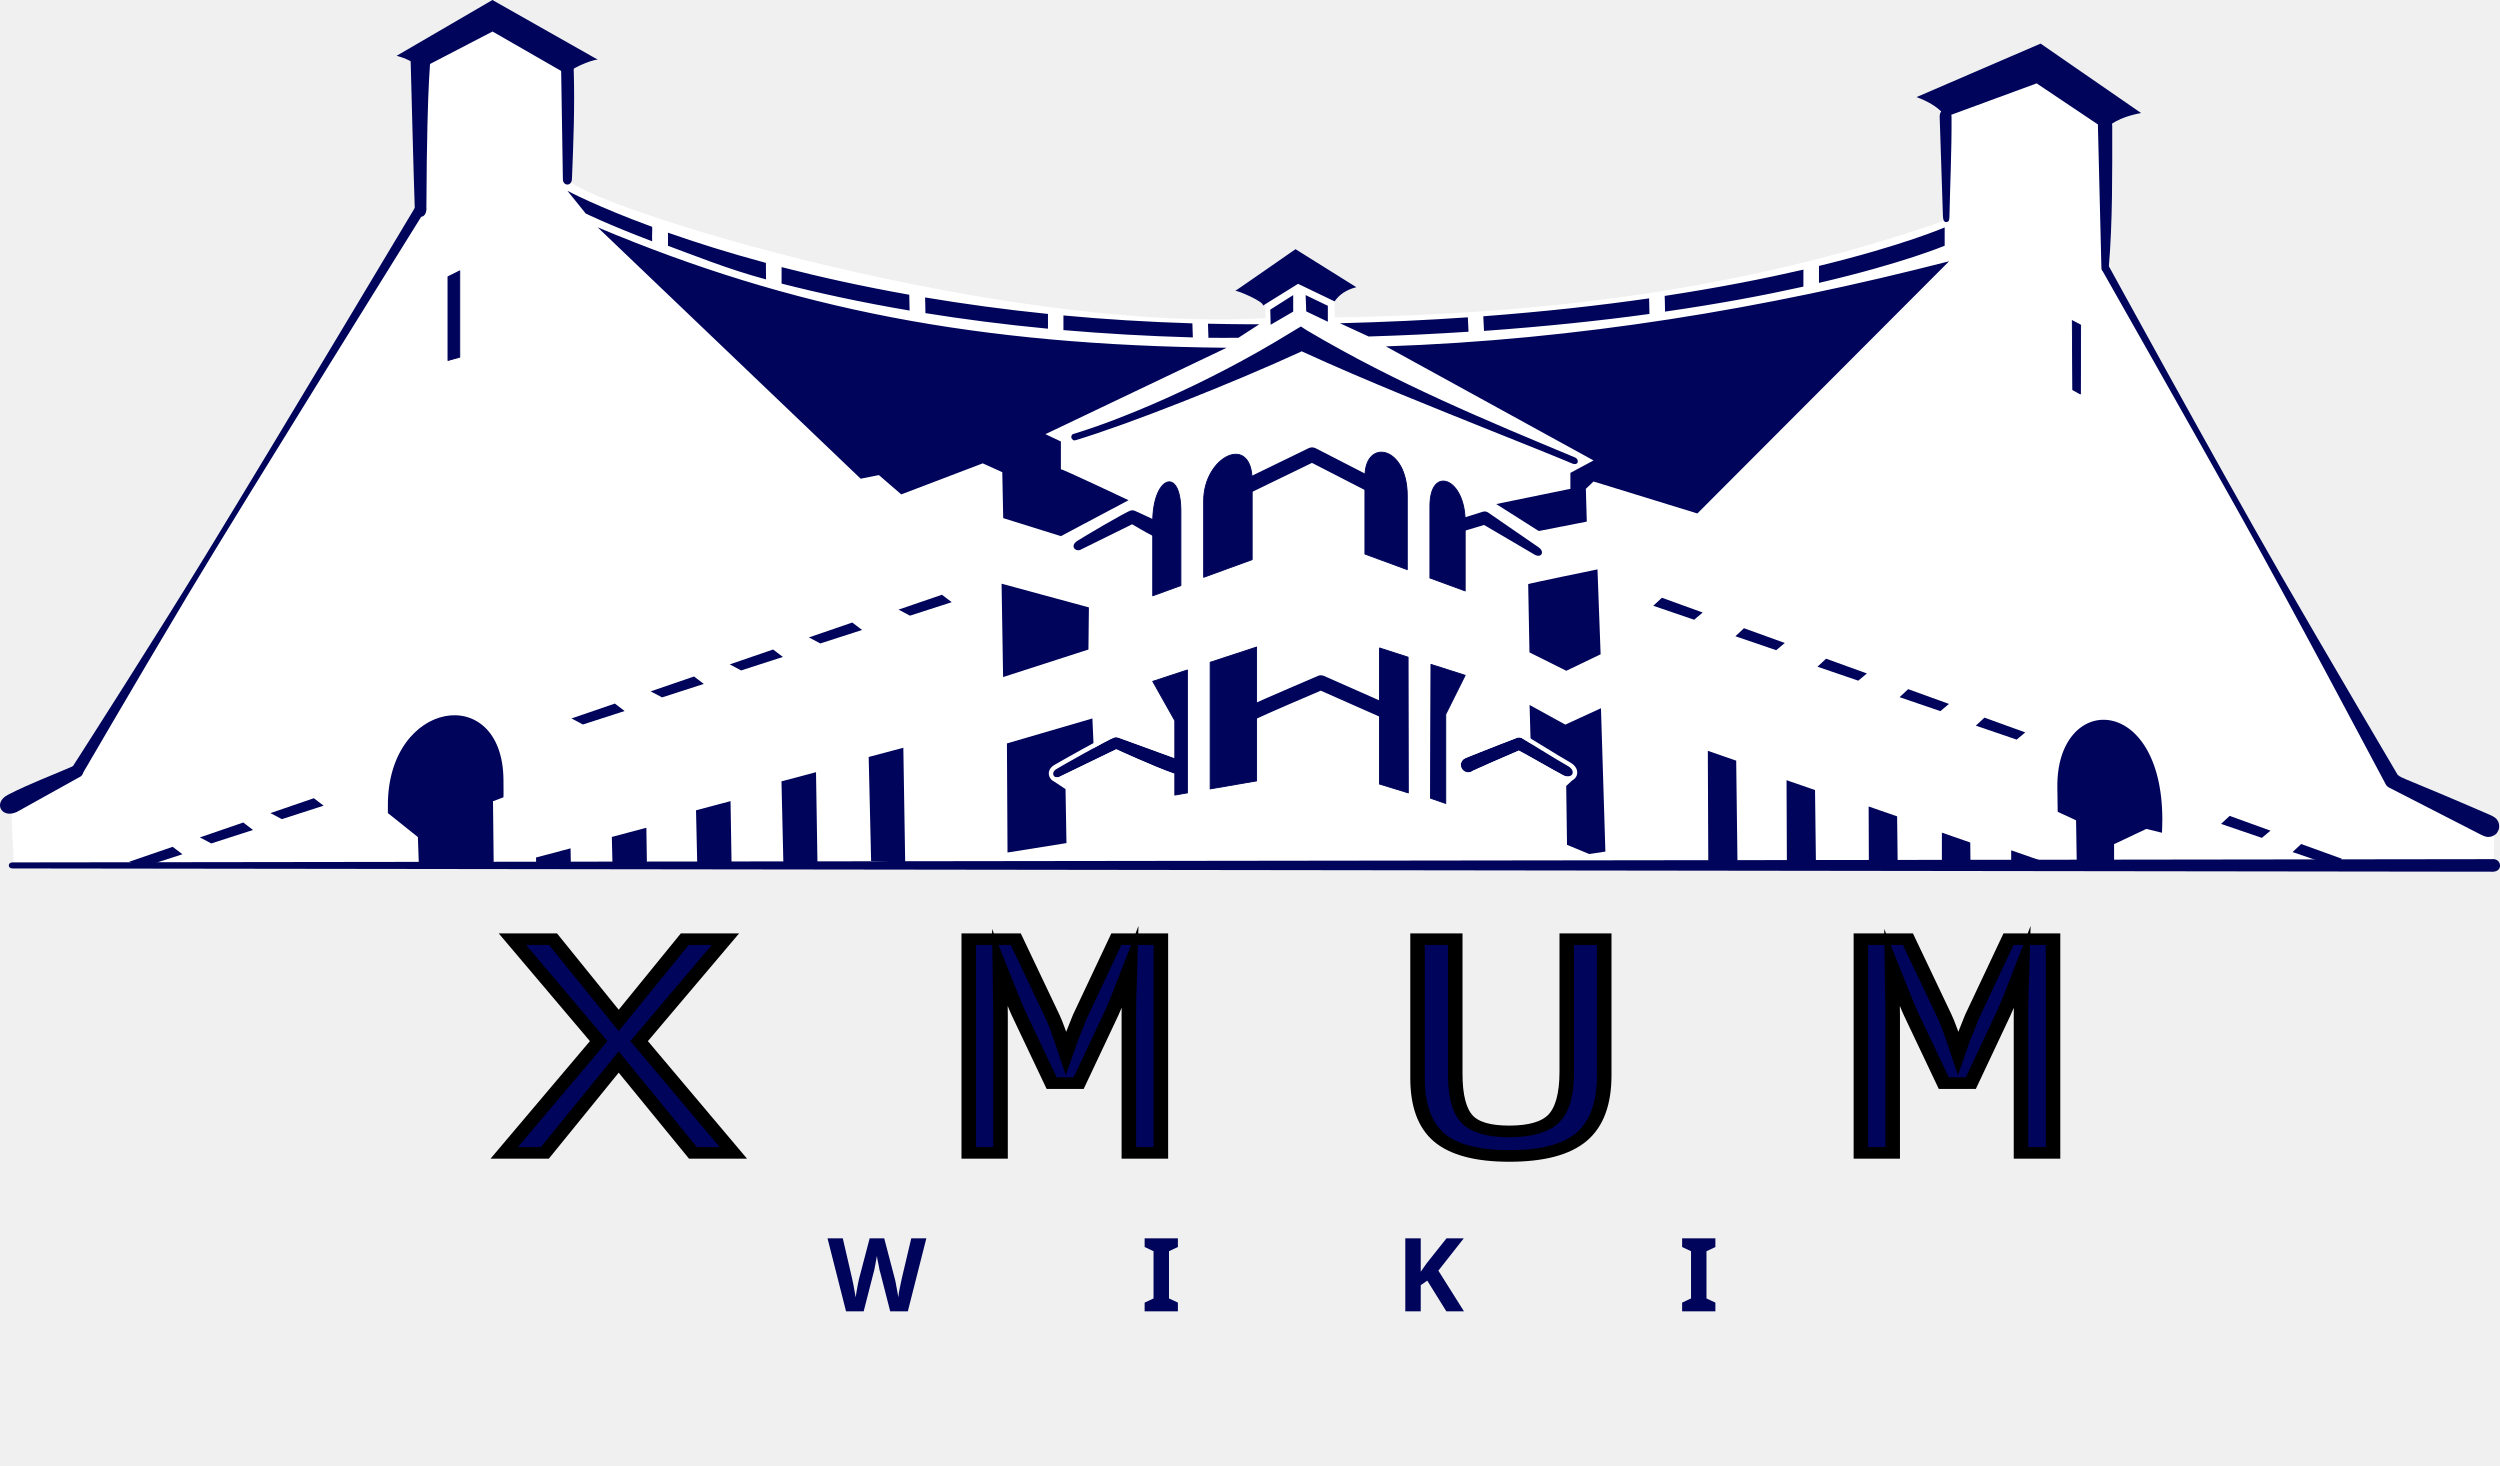
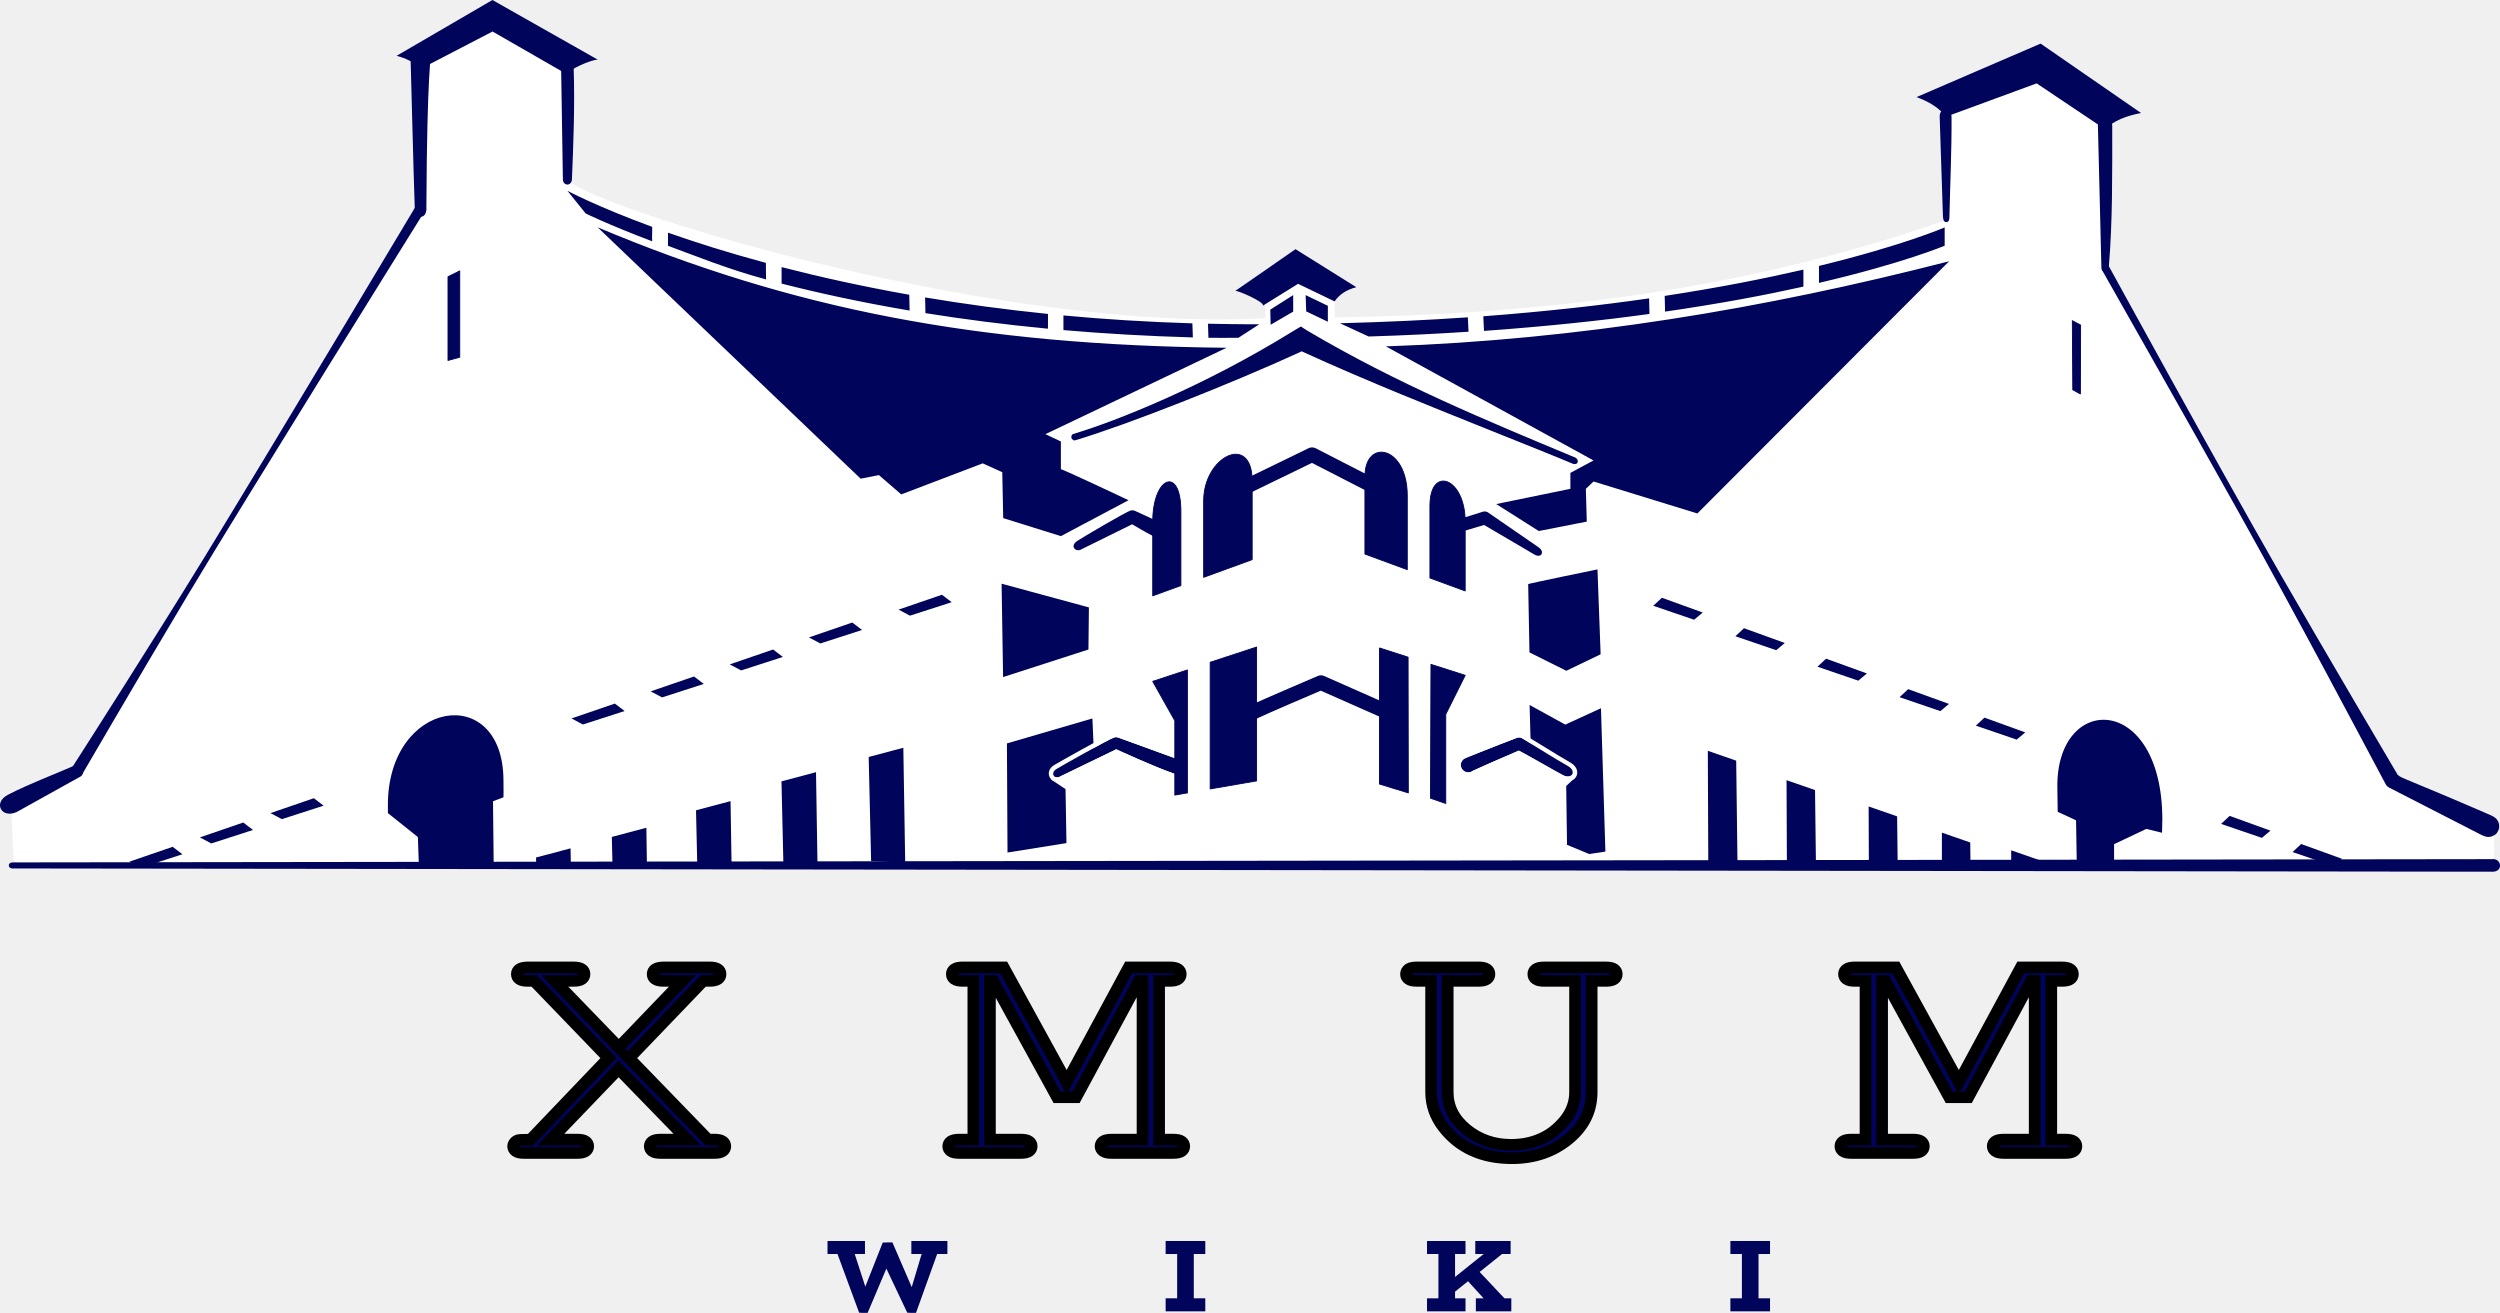
- <svg xmlns="http://www.w3.org/2000/svg" id="_图层_2" data-name="图层 2" viewBox="0 0 215.01 126.08">
+ <svg xmlns="http://www.w3.org/2000/svg" id="_图层_2" data-name="图层 2" viewBox="0 0 215.01 112.9">
  <defs>
    <style>
      .cls-1 {
        fill: none;
      }

      .cls-2 {
        fill: #fff;
      }

      .cls-2, .cls-3, .cls-4 {
        fill-rule: evenodd;
      }

      .cls-3 {
        stroke: #00045a;
        stroke-linecap: round;
        stroke-linejoin: round;
        stroke-width: .08px;
      }

      .cls-3, .cls-4 {
        fill: #00045a;
      }

-       .cls-5 {
-         font-family: CourierNewPSMT, 'Courier New';
-         font-size: 27.9px;
-         letter-spacing: .5em;
-         stroke: #000;
-         stroke-miterlimit: 10;
-       }
- 
      .cls-5, .cls-6 {
        fill: #00045a;
      }

      .cls-6 {
-         font-family: BioRhyme-ExtraBold, BioRhyme;
-         font-size: 8.8px;
-         font-variation-settings: 'wght' 800, 'wdth' 100;
-         font-weight: 700;
-         letter-spacing: 2.1em;
+         stroke: #000;
+         stroke-miterlimit: 10;
      }
    </style>
  </defs>
  <g id="_说明1" data-name="说明1">
    <g id="sim">
      <g>
        <g id="_图层8" data-name="图层8">
          <path class="cls-2" d="M1.19,74.42l-.23-5.11,5.63-3.02,29.53-48.25.03-13.11-.88-.18,6.96-3.98,8.02,4.3-1.44.8.03,9.25c-2.13,1.44,35.56,13.59,60,12.25l-.02-1.29-2.01-1.11,4.51-3.19,4.83,2.89-1.38.98.04,1.65c17.69-.26,35.2-2.29,52.53-8.36v-8.98s-2.01-1.59-2.01-1.59l10.11-3.98,7.71,5.19-1.98,1.03-.19,12.37,24.77,44.01,8.77,4.21-.05,3.25-213.3-.03Z" />
        </g>
        <g>
          <g id="_图层6" data-name="图层6">
            <path class="cls-4" d="M106.5,29.05c-1.19,0-1.42.02-2.57,0-.01-.41-.03-.81-.04-1.21,1.19.03,2.41.04,3.64.05.59,0,.18,0,.77,0l-1.79,1.16ZM115.24,27.8c3.89-.1,7.56-.27,11-.51.02.44.04.84.06,1.24-2.72.18-5.58.32-8.59.41l-2.47-1.14ZM56.08,20.75c-3.86-1.47-5.71-2.39-5.71-2.39l-1.57-1.95s2.49,1.34,7.29,3.1c.02.4-.03.71,0,1.24ZM57.45,20.01c2.35.83,5.16,1.72,8.42,2.6,0,.41,0,.88.01,1.42-3.32-.89-6.18-2.07-8.43-2.89v-1.13ZM67.21,22.97c3.26.84,6.93,1.66,10.99,2.38.01.43.02.88.03,1.36-4.13-.7-7.8-1.5-11.01-2.32v-1.42ZM79.56,25.58c3.28.55,6.81,1.04,10.57,1.42v1.27c-3.79-.36-7.3-.82-10.54-1.34,0-.47-.02-.92-.03-1.35ZM91.47,27.13c3.5.33,7.19.56,11.08.68.01.4.03.8.04,1.21-3.93-.11-7.64-.33-11.13-.63v-1.26ZM127.58,27.2c5.28-.4,10.03-.93,14.25-1.54.01.51.02.94.03,1.34-4.2.58-8.94,1.08-14.23,1.46-.02-.4-.04-.81-.06-1.25ZM143.17,25.45c4.66-.71,8.63-1.5,11.93-2.26,0,.48,0,.97,0,1.46-3.28.73-7.24,1.48-11.9,2.15,0-.39-.02-.84-.03-1.35ZM156.44,22.87c7.24-1.76,10.81-3.31,10.81-3.31v1.57s-3.53,1.5-10.81,3.2c0-.49,0-.99,0-1.47ZM51.42,19.57l22.6,21.6,1.57-.31,1.92,1.66,7.01-2.67,1.68.76.08,3.95,4.96,1.55,5.82-3.09s-5.82-2.75-5.82-2.66c0,.09,0-2.39,0-2.39l-1.33-.63,15.58-7.43c-21.51-.22-37.39-3.34-54.07-10.35ZM181.05,11.12l-5.89-3.95-7.83,2.88v-.03c-.56-.75-1.44-1.28-2.5-1.67l10.67-4.6,8.64,5.97c-1.26.24-2.35.65-3.09,1.4ZM48.8,6.41l-6.44-3.7-6.16,3.2c-.57-.55-1.28-.9-2.09-1.11L42.35,0l9.06,5.13c-.53-.01-2.59.87-2.62,1.28ZM137.05,39.6l-1.99,1.07v1.37l-6.38,1.31,3.66,2.32,4.13-.81-.08-2.82.66-.63,8.93,2.75,21.65-21.69c-15.94,4.1-31.96,6.76-48.44,7.32l17.86,9.81ZM106.23,25.02c.1-.1,2.59.96,2.38,1.27l3.03-1.88,3.14,1.51c.39-.57.99-1,1.87-1.22l-5.23-3.27s-5.23,3.64-5.19,3.59ZM111.99,30.2c-6.06,2.79-15.1,6.35-19.49,7.66-.11.03-.11.03-.22-.02,0,0-.14-.17-.14-.17,0-.07-.01-.15.02-.21.08-.14.11-.12.26-.17,3.63-1.1,11.07-4.05,18.66-8.73.67-.41.81-.48.81-.48,0,0,.3.21.55.36,7.71,4.56,15.39,7.72,23.01,10.9.39.16.33.73-.22.53-.15-.06-.14-.09-6.74-2.73-4.81-1.93-10.94-4.36-16.51-6.91ZM109.25,26.63l.03,1.3,1.94-1.13v-1.42l-1.97,1.25ZM114.2,26.3v1.37l-1.86-.89-.05-1.4,1.91.92Z" />
            <path class="cls-1" d="M167.33,10.06l.05,8.53" />
            <path class="cls-4" d="M167.39,19.1c-.27,0-.27-.31-.29-.51l-.28-8.54c-.02-.88,1.01-.8,1.02,0,.02,2.85-.12,5.69-.18,8.54,0,.3-.03.5-.27.51Z" />
          </g>
          <g id="_图层1" data-name="图层1">
            <path class="cls-4" d="M181.36,23.06c-.04.48-.64.38-.63,0l-.3-12.22c-.03-1.25,1.23-1.22,1.23,0,0,4.08.04,8.16-.3,12.22Z" />
            <path class="cls-4" d="M49.19,15.4c-.03.66-.79.6-.78,0l-.15-9.45c.03-.86,1.06-.76,1.08,0,.1,3.15-.02,6.3-.15,9.44Z" />
            <path class="cls-4" d="M36.68,17.89c0,1.07-.98.92-1.01,0-.14-4.18-.23-8.36-.35-12.54,0-.34.21-.56.25-.6.08-.08.17-.14.27-.18.05-.02.33-.14.66,0,.32.13.43.41.45.45.17.4-.22.42-.28,12.87Z" />
            <path class="cls-4" d="M214.42,73.88c.75.03.83,1.06,0,1.09l-213.36-.28c-.41-.01-.4-.51,0-.52l213.36-.28Z" />
            <path class="cls-1" d="M36.18,17.9L6.63,66.33" />
            <path class="cls-4" d="M6.35,66.78c-.18-.11-.19-.12-.24-.33-.06-.26-.03-.27.12-.49.93-1.45,7.17-11.2,11.43-18.16,6.56-10.73,18.13-30.12,18.14-30.13.09-.07.16-.17.27-.2.11-.03.22.03.33.05.32.05.16.56.15.6,0,.01-15.22,24.41-20.38,33.03-5.11,8.54-9.08,15.44-9.1,15.44-.11.08-.2.2-.33.24-.21.05-.22.05-.4-.06Z" />
            <path class="cls-1" d="M1.06,69.09l5.57-2.76" />
            <path class="cls-4" d="M7.38,65.96c-.28.18-.16.63-.43.81l-5.52,3.07c-1.31.59-2.06-.81-.74-1.49,1.84-.95,3.8-1.67,5.7-2.5.47-.21.48.06.99.11Z" />
            <path class="cls-4" d="M214.62,71.76c-.09.08-.2.13-.31.17-.11.04-.23.06-.35.05-.12,0-.24-.05-.36-.09-.1-.03-.19-.09-.28-.13l-7.86-4.03s-.18-.09-.28-.28c-2.15-4.02-7.48-14.14-12.64-23.39-3.96-7.09-11.76-20.84-11.76-20.84,0,0,.4-.65.58-.34.03.04,9.09,16.61,14.74,26.46,3.62,6.3,10.11,17.3,10.11,17.3.39.34.47.21,7.93,3.44.4.17.52.31.56.35.04.04.25.28.24.66,0,.03,0,.2-.09.36-.11.23-.17.26-.22.31Z" />
            <path class="cls-3" d="M178.22,27.58l.72.38-.02,5.92-.65-.36-.04-5.94Z" />
            <path class="cls-3" d="M38.53,23.8v7.2l1.01-.28v-7.42l-1.01.5Z" />
            <path class="cls-4" d="M176.97,69.82l1.58.73.06,3.73h3.21s0-1.68,0-1.68l2.77-1.31,1.35.33s.03-.78.03-1.17c-.03-10.87-9.1-10.89-9.03-2.78" />
          </g>
          <g id="_图层2" data-name="图层2">
            <path class="cls-3" d="M107.69,48.13l-4.17,1.52v-6.57c0-3.84,4.17-5.87,4.17-1.71v6.76ZM117.39,40.99c0-3.32,3.64-2.66,3.64,1.64v6.36l-3.64-1.34v-6.66ZM101.56,50.36l-2.42.88v-6.37c0-3.85,2.38-4.84,2.42-.99v6.48ZM122.98,43.51c0-3.51,3.03-2.44,3.03,1.36v5.95l-3.03-1.11v-6.2Z" />
          </g>
          <g id="_图层4" data-name="图层4">
            <path class="cls-4" d="M131.43,50.24c-.23,0,5.96-1.27,5.96-1.27l.27,7.3-2.95,1.42-3.17-1.58" />
            <path class="cls-4" d="M131.55,60.63l3.07,1.69,3.07-1.41.38,12.33-1.39.21-1.91-.79-.07-5.06.75-.71-3.79-2.37" />
            <path class="cls-4" d="M86.14,50.2l7.51,2.04-.04,3.62-7.34,2.37-.13-8.03Z" />
            <path class="cls-4" d="M86.59,63.94l7.36-2.15.13,2.92-3.67,2.34,1.23.82.08,4.64-5.07.81-.05-9.37Z" />
          </g>
          <g id="_图层3" data-name="图层3">
            <path class="cls-4" d="M107.42,42.45c-.32.15-.7.02-.85-.29-.15-.32-.02-.7.29-.85l5.7-2.77c.18-.09.39-.08.57,0l4.96,2.55c.31.16.44.54.28.85-.16.31-.54.43-.86.27l-4.68-2.4-5.41,2.63Z" />
            <path class="cls-4" d="M132.35,47.09c.53.38.2.95-.39.6-1.44-.84-4.32-2.54-4.32-2.54,0,0-2.32.7-2.48.74-.79.21-1.03-.86.07-1.17.77-.22,1.53-.47,2.3-.71.04-.01.25-.08.47.08.35.24,4.32,2.98,4.34,2.99Z" />
            <path class="cls-4" d="M99.8,45c.75.43.52,1.67-.58,1.13-.63-.31-1.85-1.04-1.85-1.04l-4.34,2.14c-.48.32-1.08-.25-.38-.71.35-.23,4.21-2.53,4.62-2.62.18-.04.33.03.35.04.73.35,1.48.65,2.18,1.05Z" />
            <path class="cls-4" d="M108.04,61.82c-.1.08-.23.12-.37.12l-.26-.05-.22-.16-.12-.2-.04-.22.03-.2.08-.16.12-.13.26-.15c.87-.42,5.83-2.54,5.83-2.54.16-.07.34-.07.51,0l5.25,2.32c.32.14.47.52.32.84-.14.32-.52.47-.84.32l-5-2.21c-1.02.43-4.78,2.05-5.52,2.41,0,0-.02,0-.03.01ZM108.08,60.82c-.08-.07-.21-.16-.42-.15.16,0,.31.06.42.15Z" />
            <g>
              <path class="cls-4" d="M126.64,66.31c-.22.16-.46.11-.5.1-.42-.09-.71-.64-.32-1.07.1-.11.18-.15,1.52-.67.25-.1,3.07-1.21,3.18-1.24.21-.05.37.05.4.06,1.32.79,2.62,1.62,3.95,2.39.77.44.32,1.2-.45.78-1.27-.68-2.52-1.43-3.79-2.11-1.51.65-3.31,1.43-3.98,1.75Z" />
              <path class="cls-2" d="M126.83,66.64h0c-.34.23-.7.15-.77.14-.67-.14-1.13-1-.52-1.68.06-.07.12-.13.31-.22.18-.09.54-.23,1.36-.55.26-.1,3.12-1.22,3.23-1.25.36-.08.63.08.67.11,1.32.79,2.61,1.62,3.95,2.39.64.37.68.91.49,1.23-.18.31-.67.54-1.3.21-1.22-.66-2.41-1.37-3.63-2.02-1.45.63-3.11,1.35-3.78,1.66ZM126.64,66.31c.68-.32,2.48-1.1,3.98-1.75,1.28.68,2.52,1.42,3.79,2.11.77.41,1.22-.34.45-.78-1.34-.77-2.64-1.6-3.95-2.39-.03-.02-.18-.11-.4-.06-.11.03-2.93,1.13-3.18,1.24-1.34.53-1.42.56-1.52.67-.39.43-.1.98.32,1.07.04,0,.29.06.5-.1Z" />
            </g>
            <path class="cls-4" d="M101.4,65.34c.93.34.73,1.6-.46,1.18-1.69-.59-4.94-2.08-4.94-2.08l-4.81,2.33c-.51.31-.9-.3-.33-.64.39-.23,4.4-2.51,4.96-2.71.17-.06.31,0,.33,0,1.75.64,3.5,1.28,5.25,1.91Z" />
            <path class="cls-2" d="M101.53,64.98c.84.3,1,1.15.66,1.62-.22.3-.67.51-1.37.27-1.48-.51-4.14-1.71-4.82-2.02l-4.64,2.24c-.49.28-.9.08-1.07-.22-.16-.29-.15-.75.37-1.07.39-.23,4.46-2.54,5.03-2.74.29-.1.54-.01.58,0,1.75.63,3.5,1.28,5.25,1.91ZM101.4,65.34c-1.75-.63-3.5-1.28-5.25-1.91-.03,0-.16-.06-.33,0-.56.2-4.57,2.47-4.96,2.71-.57.34-.18.94.33.64l4.81-2.33s3.25,1.5,4.94,2.08c1.2.42,1.39-.85.46-1.18Z" />
          </g>
          <g id="_图层5" data-name="图层5">
            <path class="cls-4" d="M77.28,52.43l.98.52,3.59-1.16-.84-.64-3.73,1.28Z" />
            <path class="cls-4" d="M69.57,54.82l.98.52,3.59-1.16-.84-.64-3.73,1.28Z" />
            <path class="cls-4" d="M62.76,57.14l.98.52,3.59-1.16-.84-.64-3.73,1.28Z" />
            <path class="cls-4" d="M55.96,59.46l.98.52,3.59-1.16-.84-.64-3.73,1.28Z" />
            <path class="cls-4" d="M49.15,61.79l.98.52,3.59-1.16-.84-.64-3.73,1.28Z" />
            <path class="cls-4" d="M23.26,69.93l.98.52,3.59-1.16-.84-.64-3.73,1.28Z" />
            <path class="cls-4" d="M17.19,72.02l.98.52,3.59-1.16-.84-.64-3.73,1.28Z" />
            <path class="cls-4" d="M11.12,74.11l.98.52,3.59-1.16-.84-.64-3.73,1.28Z" />
            <path class="cls-4" d="M142.19,52.1l.74-.69,3.51,1.27-.74.62" />
            <path class="cls-4" d="M149.25,54.72l.74-.69,3.51,1.27-.74.62" />
            <path class="cls-4" d="M156.31,57.34l.74-.69,3.51,1.27-.74.62" />
            <path class="cls-4" d="M163.37,59.96l.74-.69,3.51,1.27-.74.62" />
            <path class="cls-4" d="M169.93,62.41l.74-.69,3.51,1.27-.74.62" />
            <path class="cls-4" d="M191.02,70.86l.74-.69,3.51,1.27-.74.62" />
            <path class="cls-4" d="M197.17,73.28l.74-.69,3.51,1.27-.74.62" />
            <path class="cls-4" d="M46.12,74.52l-.02-.77,2.97-.79.03,1.56h-2.98ZM52.68,74.52l-.06-2.54,2.97-.79.05,3.33h-2.97ZM59.97,74.52l-.11-4.83,2.97-.79.09,5.62h-2.96ZM67.38,74.52l-.17-7.32,2.97-.79.13,8.11h-2.94ZM153.68,74.52l-.03-7.42,2.45.85.08,6.56h-2.49ZM160.73,74.52l-.02-5.16,2.45.85.05,4.31h-2.48ZM167.01,74.52v-2.91s2.44.85,2.44.85l.02,2.06h-2.46ZM172.97,74.52v-1.39s2.44.85,2.44.85v.54s-2.44,0-2.44,0ZM74.72,65.1l2.97-.79.16,9.88-2.93-.13-.21-8.96ZM146.87,64.57l2.45.85.11,8.82-2.51.08-.04-9.76Z" />
            <path class="cls-3" d="M102.12,68.19l-1.08.19v-6.4l-1.9-3.38,2.98-.98v10.58ZM104.08,56.96l3.99-1.31v11.51l-3.99.69v-10.89ZM118.65,55.73l2.45.79v.72s.02,10.95.02,10.95l-2.48-.76v-11.69ZM123.07,57.14l2.94.94-1.67,3.35v7.67s-1.31-.45-1.31-.45l.04-11.42h0s0-.08,0-.08Z" />
          </g>
          <g id="_图层7" data-name="图层7">
            <path class="cls-4" d="M33.36,69.93l2.58,2.06.08,2.32,6.44.14-.06-5.54.9-.34s.02-.62,0-1.51c-.07-8.45-10-6.88-9.94,2.25" />
          </g>
        </g>
      </g>
-       <text class="cls-5" transform="translate(42.76 99.15) scale(1.25 1)">
-         <tspan x="0" y="0">XMUM</tspan>
-       </text>
-       <text class="cls-6" transform="translate(71.17 112.78)">
-         <tspan x="0" y="0">WIKI</tspan>
-       </text>
+       <g>
+         <path class="cls-6" d="M54.09,90.99l6.8,7.02h.54c.34,0,.58.05.73.16.15.1.22.24.22.42,0,.16-.07.3-.22.41-.15.11-.39.16-.73.16h-4.6c-.34,0-.58-.05-.73-.16-.15-.11-.22-.25-.22-.41,0-.17.07-.31.22-.42s.39-.16.73-.16h2.28l-5.91-6.08-5.84,6.08h2.28c.34,0,.58.05.73.16s.22.24.22.42c0,.16-.07.3-.22.41-.15.11-.39.16-.73.16h-4.56c-.34,0-.58-.05-.73-.16-.15-.11-.22-.25-.22-.41,0-.13.05-.24.14-.34.09-.1.19-.16.31-.19.11-.03.46-.04,1.04-.04l6.71-7.02-6.4-6.64h-.53c-.34,0-.58-.05-.73-.16-.15-.1-.22-.24-.22-.42s.07-.31.22-.42c.15-.1.39-.16.73-.16h3.9c.35,0,.6.05.75.16s.22.24.22.42-.07.31-.22.42-.4.16-.75.16h-1.6l5.52,5.71,5.48-5.71h-1.6c-.35,0-.6-.05-.75-.16-.15-.1-.22-.24-.22-.42s.07-.31.22-.42c.15-.1.4-.16.75-.16h3.92c.34,0,.58.05.73.16.15.1.22.24.22.42s-.07.31-.22.42c-.15.1-.39.16-.73.16h-.54l-6.37,6.64Z" />
+         <path class="cls-6" d="M92.54,94.37h-1.63l-5.5-10.01h-.27v13.65h2.64c.34,0,.58.05.73.16.15.1.22.24.22.42,0,.16-.07.3-.22.41-.15.11-.39.16-.73.16h-5.28c-.34,0-.58-.05-.73-.16-.15-.11-.22-.25-.22-.41,0-.17.07-.31.22-.42.15-.1.39-.16.73-.16h1.21v-13.65h-.9c-.34,0-.58-.05-.73-.16s-.22-.24-.22-.42.07-.31.22-.42.39-.16.73-.16h3.51l5.42,9.87,5.33-9.87h3.51c.35,0,.6.05.75.16s.22.24.22.42-.07.31-.22.42-.4.16-.75.16h-.89v13.65h1.19c.35,0,.6.05.75.16s.22.24.22.42c0,.16-.07.3-.22.41-.15.11-.4.16-.75.16h-5.26c-.34,0-.59-.05-.74-.16-.15-.11-.23-.25-.23-.41,0-.17.07-.31.22-.42.15-.1.4-.16.75-.16h2.64v-13.65h-.31l-5.4,10.01Z" />
+         <path class="cls-6" d="M136.89,84.36v9.57c0,1.61-.67,2.96-2.01,4.05s-2.96,1.63-4.85,1.63c-1.27,0-2.4-.22-3.39-.67-.99-.45-1.83-1.12-2.52-2.02-.69-.9-1.04-1.9-1.04-2.99v-9.57h-1.21c-.34,0-.58-.05-.73-.16s-.22-.24-.22-.42.08-.32.24-.44c.14-.09.37-.14.71-.14h5.28c.34,0,.58.05.73.16s.22.24.22.42-.07.31-.22.42-.39.16-.73.16h-2.64v9.57c0,1.26.54,2.33,1.62,3.21,1.08.88,2.36,1.32,3.83,1.32.94,0,1.8-.17,2.58-.52.78-.34,1.46-.88,2.04-1.59.58-.72.88-1.53.88-2.42v-9.57h-2.64c-.34,0-.58-.05-.73-.16s-.22-.24-.22-.42.07-.31.22-.42.39-.16.73-.16h5.28c.34,0,.58.05.73.16s.22.24.22.42-.07.31-.22.42-.39.16-.73.16h-1.21Z" />
+         <path class="cls-6" d="M169.28,94.37h-1.64l-5.5-10.01h-.27v13.65h2.64c.34,0,.58.05.73.16s.22.24.22.42c0,.16-.07.3-.22.41-.15.11-.39.16-.73.16h-5.28c-.34,0-.58-.05-.73-.16-.15-.11-.22-.25-.22-.41,0-.17.07-.31.22-.42s.39-.16.73-.16h1.21v-13.65h-.9c-.34,0-.58-.05-.73-.16s-.22-.24-.22-.42.07-.31.22-.42.39-.16.73-.16h3.51l5.42,9.87,5.33-9.87h3.51c.35,0,.6.05.75.16s.22.24.22.42-.07.31-.22.42-.4.16-.75.16h-.89v13.65h1.19c.35,0,.6.05.75.16s.22.24.22.42c0,.16-.07.3-.22.41-.15.11-.4.16-.75.16h-5.26c-.34,0-.59-.05-.74-.16-.15-.11-.23-.25-.23-.41,0-.17.07-.31.22-.42s.4-.16.75-.16h2.64v-13.65h-.31l-5.4,10.01Z" />
+       </g>
+       <g>
+         <path class="cls-5" d="M71.17,107.85v-1.12h3.22v1.12h-3.22ZM73.89,112.9l-2.02-5.48h1.5l1.46,4.5-.44.98h-.5ZM74.08,112.9l-.3-.62,2.14-5.42h.55l.22,1.16-2.07,4.89h-.55ZM78.03,112.9l-2.28-4.81.48-1.24h.52l2.19,5.07-.41.98h-.51ZM78.23,112.9l-.29-.62,1.45-4.85h1.36l-1.97,5.48h-.55ZM78.38,107.85v-1.12h3.1v1.12h-3.1Z" />
+         <path class="cls-5" d="M100.25,107.85v-1.12h3.41v1.12h-3.41ZM100.25,112.78v-1.12h3.41v1.12h-3.41ZM101.24,112.12v-4.74h1.43v4.74h-1.43Z" />
+         <path class="cls-5" d="M122.73,107.85v-1.12h3.31v1.12h-3.31ZM122.73,112.78v-1.12h3.31v1.12h-3.31ZM123.71,112.16v-4.78h1.43v4.78h-1.43ZM124.31,111.75v-1.26l3.54-2.84h1.58l-5.12,4.1ZM127.85,111.94l-2.16-2.37,1.1-.67,2.86,3.04h-1.8ZM126.88,107.85v-1.12h3.04v1.12h-3.04ZM126.93,112.78v-1.12h3.05v1.12h-3.05Z" />
+         <path class="cls-5" d="M148.82,107.85v-1.12h3.41v1.12h-3.41ZM148.82,112.78v-1.12h3.41v1.12h-3.41ZM149.81,112.12v-4.74h1.43v4.74h-1.43Z" />
+       </g>
    </g>
  </g>
</svg>
